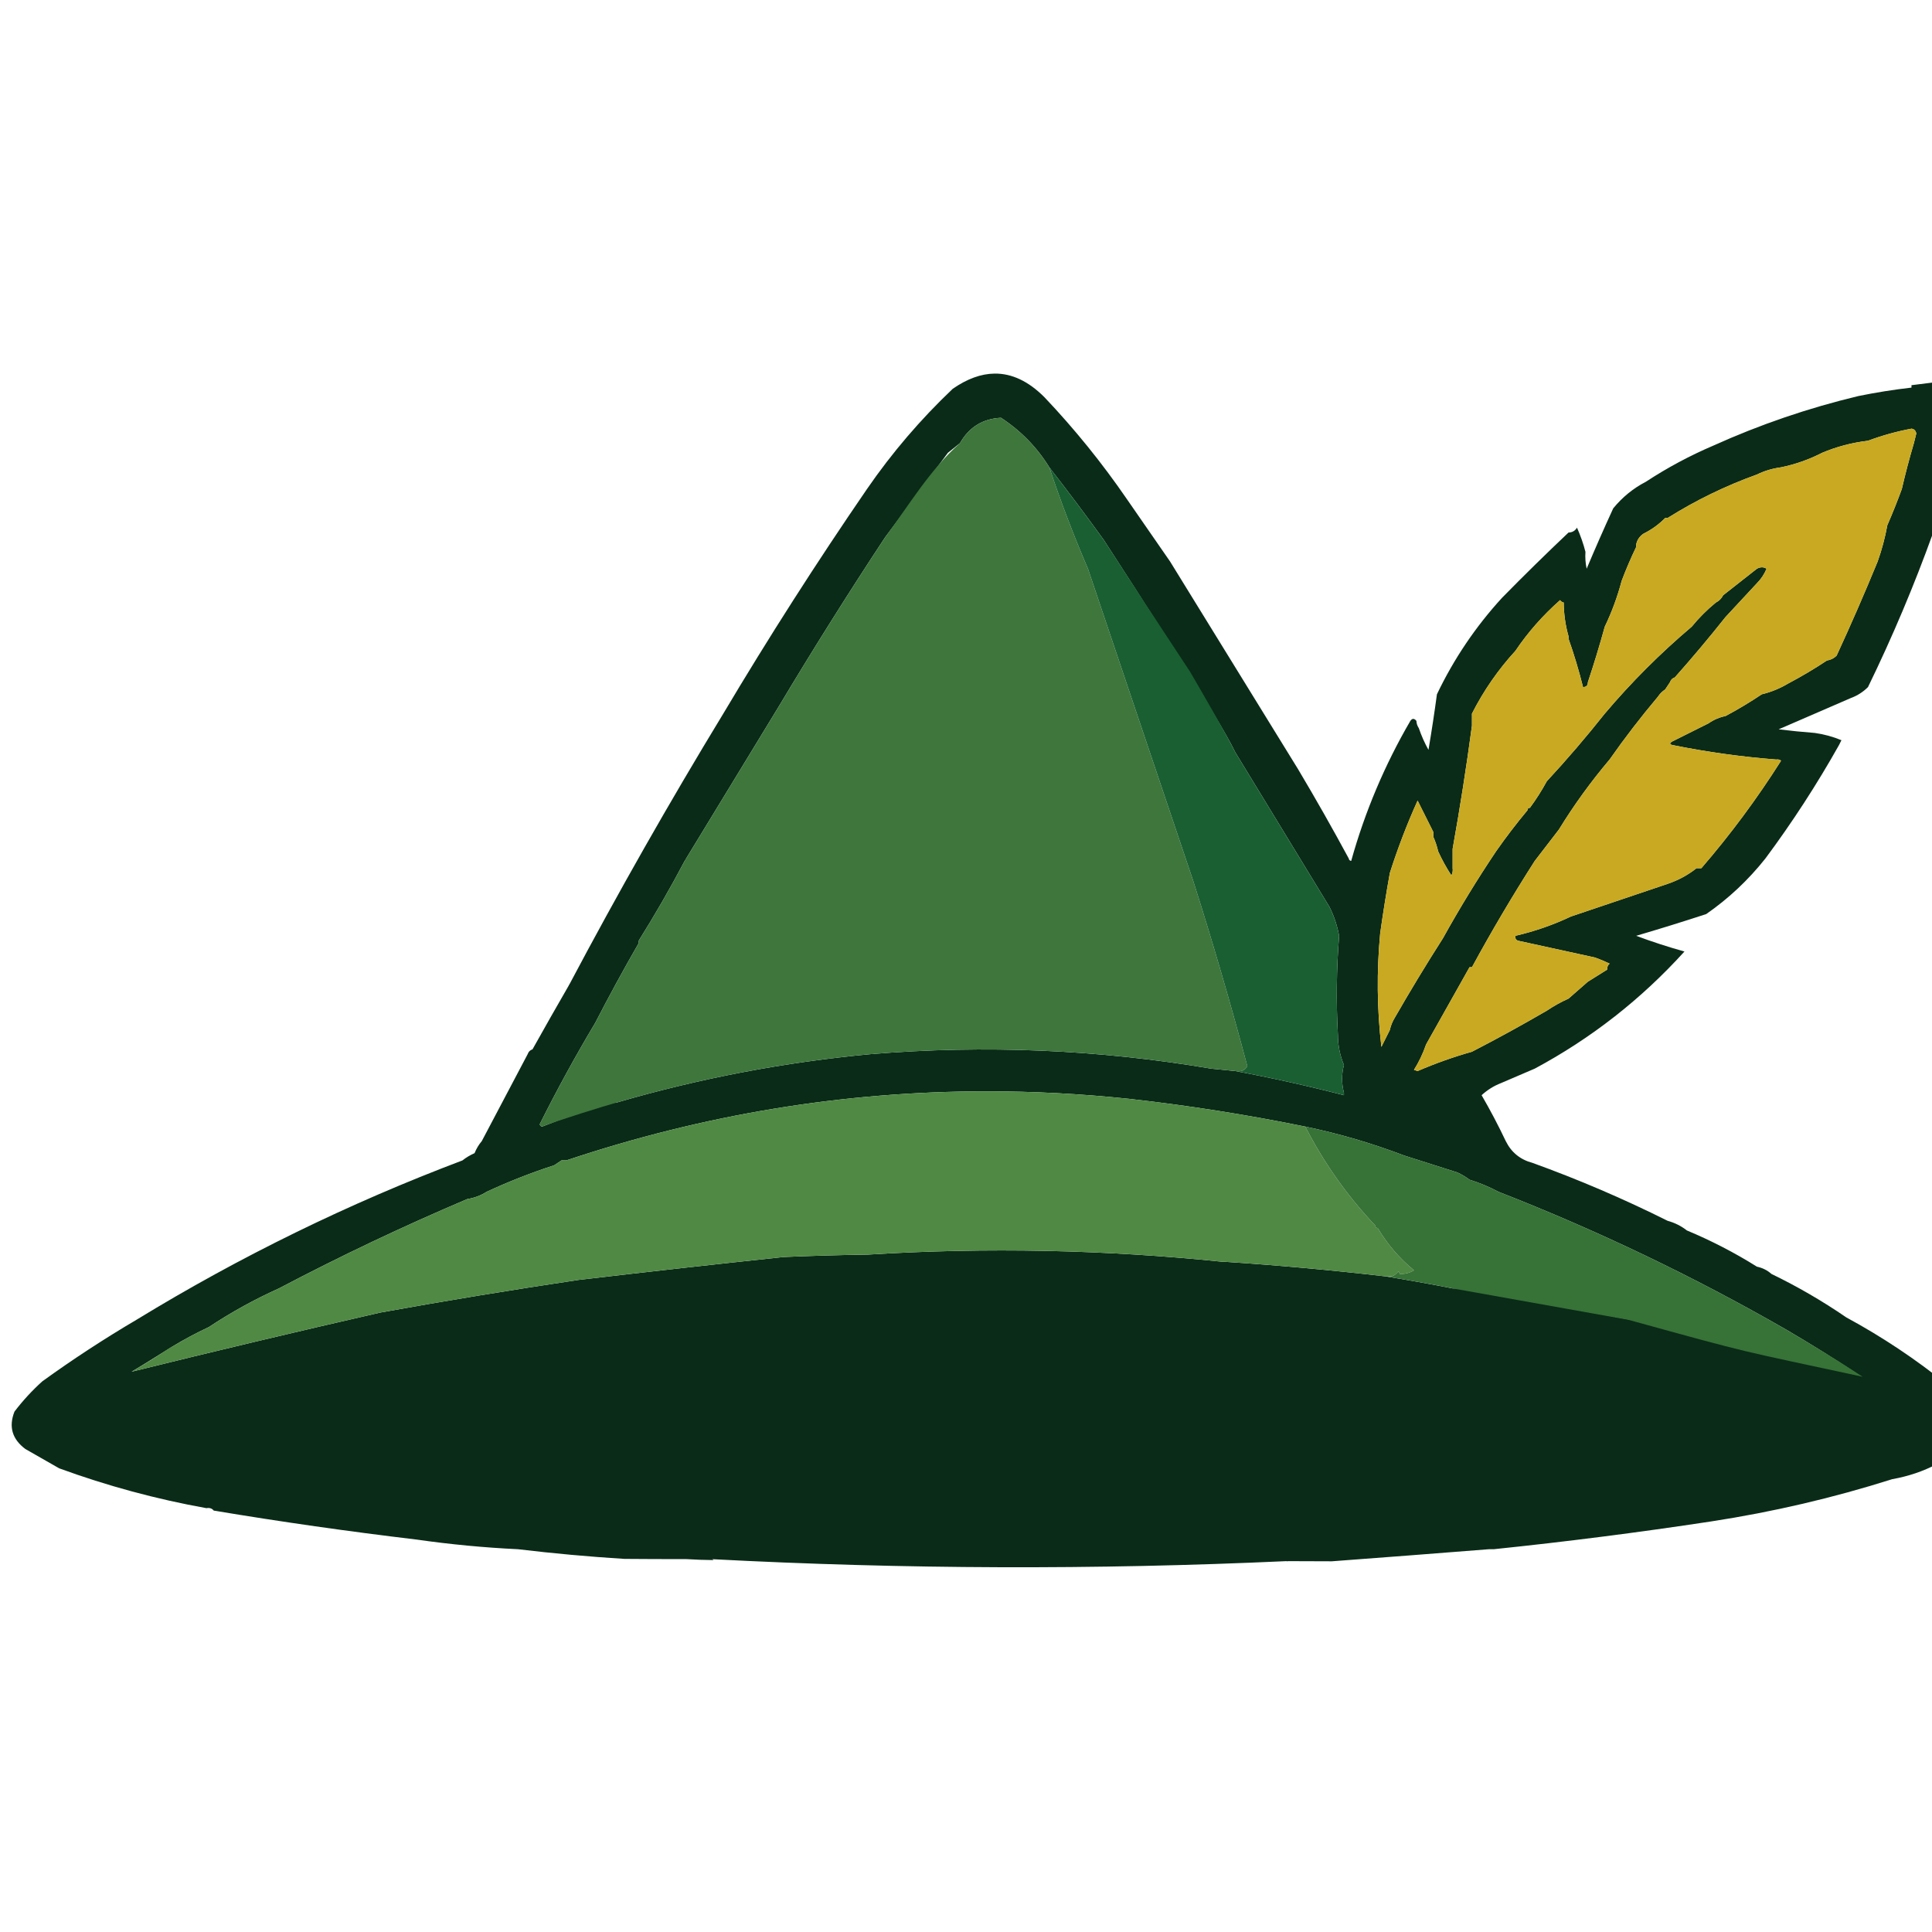
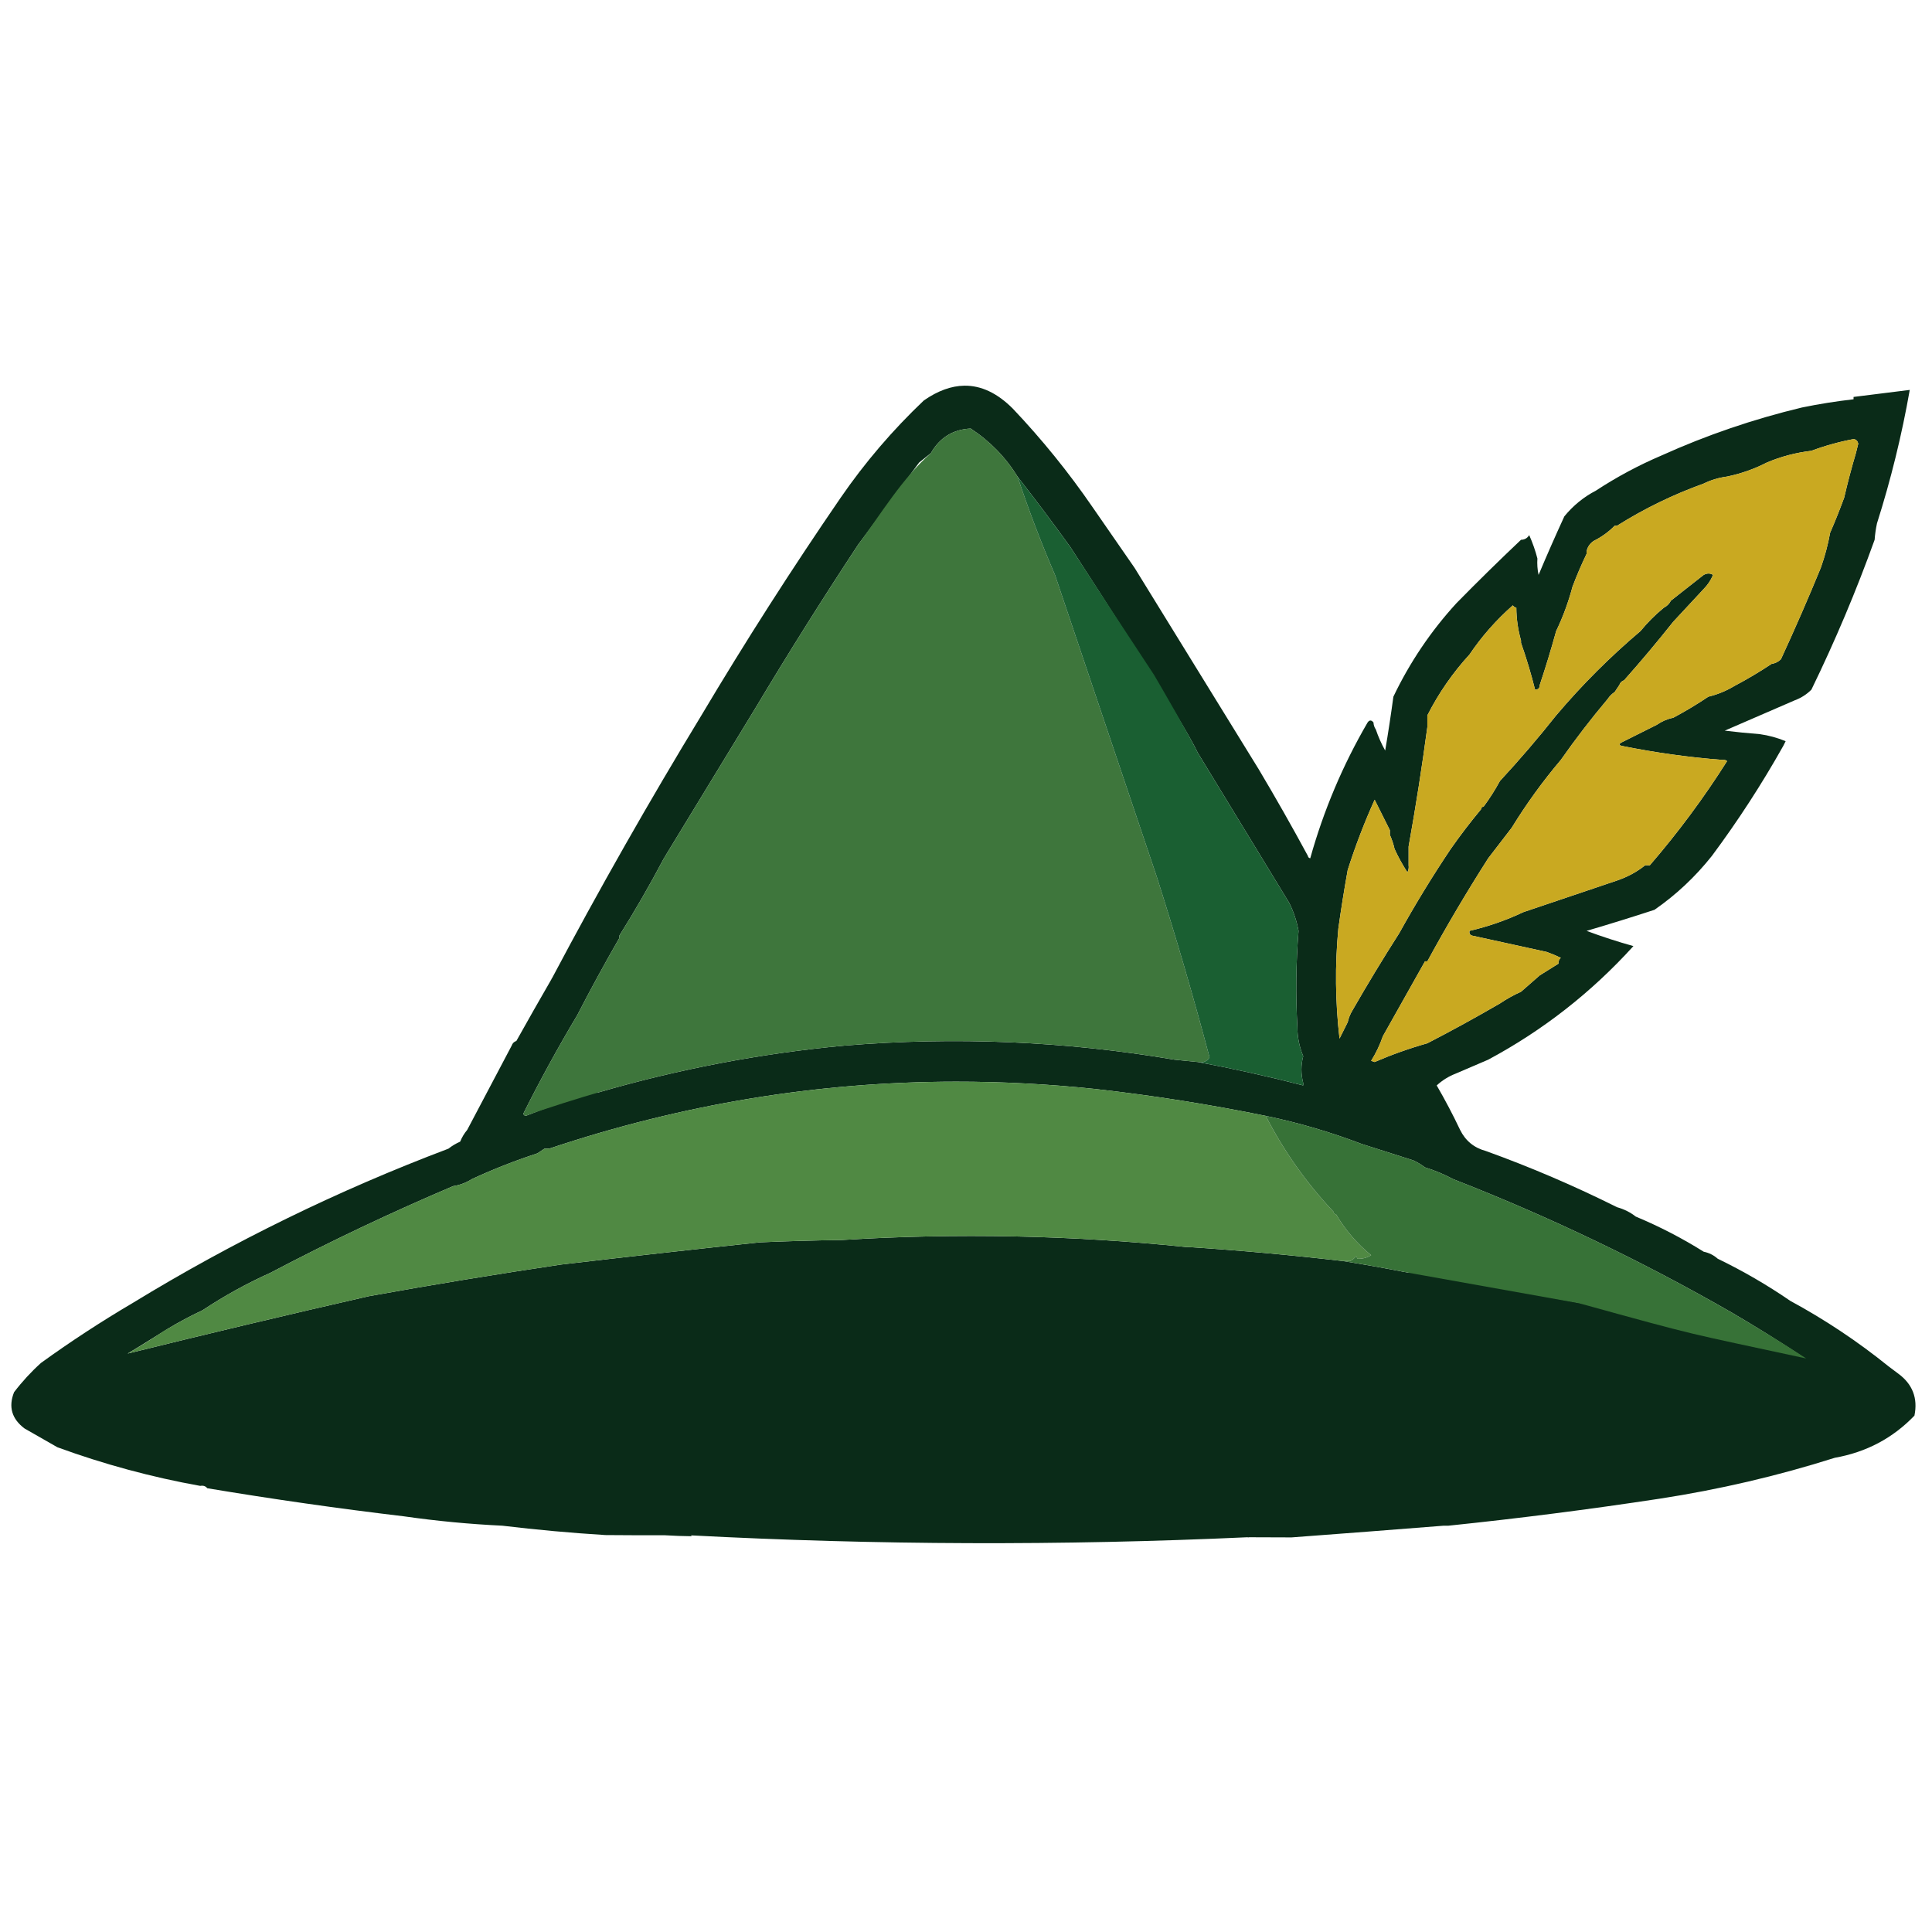
- <svg xmlns="http://www.w3.org/2000/svg" width="1024" height="1024" viewBox="100 260 800 510" style="shape-rendering:geometricPrecision;text-rendering:geometricPrecision;image-rendering:optimizeQuality;fill-rule:evenodd;clip-rule:evenodd">
+ <svg xmlns="http://www.w3.org/2000/svg" width="1024" height="1024" viewBox="100 265 825 505" style="shape-rendering:geometricPrecision;text-rendering:geometricPrecision;image-rendering:optimizeQuality;fill-rule:evenodd;clip-rule:evenodd">
  <path d="M511.814 269.697q-8.388.104-17.314 6.303-19.998 18.985-35.5 41.5a1705 1705 0 0 0-59.5 93 2178 2178 0 0 0-63.748 112.164q-.125.17-.252.336l.006.094v.002A2176 2176 0 0 0 320.5 549.5q-1.5.5-2 2l-19 36q-1.838 2.156-3 5-2.79 1.238-5 3-70.725 26.723-135 66a497 497 0 0 0-39 25.5 91.7 91.7 0 0 0-11.5 12.5q-3.708 9.368 4.5 15.5l14 8a365 365 0 0 0 61 16.5q1.936-.356 3 1a1807 1807 0 0 0 84 12 445 445 0 0 0 42 4 770 770 0 0 0 44 4q12.74.11 25.483.088A227 227 0 0 0 395.5 761a3.7 3.7 0 0 1-.574-.375 2416 2416 0 0 0 237.728.81c.117.018.229.049.346.065.13-.012.267-.046.399-.063h.004a2415 2415 0 0 0 18.097.063q32.505-2.423 65-5h2a1900 1900 0 0 0 90-11.5q38.376-5.883 75-17.5 20.14-3.564 34-18 2.279-11.229-7-18l-4-3a275 275 0 0 0-42-28 237 237 0 0 0-31-18q-2.521-2.262-6-3-13.734-8.62-29-15-3.522-2.76-8-4a521 521 0 0 0-56-24q-7.553-2.022-11-9a258 258 0 0 0-10-19q3.588-3.287 8-5l14-6q35.09-18.822 62-48.5a246 246 0 0 1-20-6.5 986 986 0 0 0 29-9q13.88-9.627 24.5-23a440 440 0 0 0 30.5-47q.457-.975 1-2a45 45 0 0 0-11-3 341 341 0 0 1-15-1.5l30-13a19.35 19.35 0 0 0 7-4.5 644 644 0 0 0 27-64 52 52 0 0 1 1-7 439 439 0 0 0 14-57q-12.015 1.506-24 3v1a252 252 0 0 0-22 3.5q-31.113 7.453-60 20.5a179 179 0 0 0-28 15q-7.809 4.045-13.5 11a816 816 0 0 0-11 25 25 25 0 0 1-.5-7q-1.27-4.974-3.5-10-1.223 1.985-3.5 2a1041 1041 0 0 0-27.5 27 162.6 162.6 0 0 0-27 40 676 676 0 0 1-3.5 23 54 54 0 0 1-4-9 5.73 5.73 0 0 1-1-3q-1.344-1.647-2.5 0a246.6 246.6 0 0 0-24.5 58q-.91-.186-1-1a1016 1016 0 0 0-21-37q-26.49-42.992-53-86-8.979-12.944-18-26a344.6 344.6 0 0 0-34-42q-9.9-9.938-20.685-9.803zM514.5 288q12.317 8.065 20 20.5a1065 1065 0 0 1 22.5 30c10.994 16.893 47.741 73.65 54.5 88l39 64a44.6 44.6 0 0 1 4 12 302 302 0 0 0-.5 41q.025 6.59 2.5 12.5-1.526 5.66 0 11.5v1a686 686 0 0 0-45-10l-10-1q-69.909-11.859-141-6a562 562 0 0 0-105 20 20.7 20.7 0 0 0-5 1c-8.8 2.6-17.476 5.604-26 9q-.91-.186-1-1a637 637 0 0 1 23-42 793 793 0 0 1 18-33v-1a514 514 0 0 0 19-33 5 5 0 0 0 .691-1.133v-.002l.002-.002L422.5 407.5a1872 1872 0 0 1 44-70l26-35 5-4q5.69-9.963 17-10.5m377 4.5q1.63.18 2 2a344 344 0 0 0-1 4 325 325 0 0 0-5 19 271 271 0 0 1-6 15 95.5 95.5 0 0 1-4 15 980 980 0 0 1-17 39q-1.657 1.65-4 2a186 186 0 0 1-16 9.5 39.2 39.2 0 0 1-11 4.5 169 169 0 0 1-15 9 18.7 18.7 0 0 0-7 3 941 941 0 0 1-10 5l-5 2.5q-1.857 1.035 0 1.5a356 356 0 0 0 43 6 2.43 2.43 0 0 1 2 .5 374 374 0 0 1-33 44.5h-2q-5.257 4.205-12 6.5-20.012 6.75-40 13.5-10.916 5.185-23 8-.258 1.488 1 2l32 7a69 69 0 0 1 6 2.5q-1.128 1.005-1 2.5a1105 1105 0 0 0-8 5l-8 7a59.6 59.6 0 0 0-9 5 695 695 0 0 1-31 17 181 181 0 0 0-22.5 8l-1.5-.5a50.5 50.5 0 0 0 5-10.5l18-32h1a724 724 0 0 1 26-44l10-13a235.4 235.4 0 0 1 21-29 370 370 0 0 1 20-26 10.2 10.2 0 0 1 3-3l2-3q.5-1.5 2-2a589 589 0 0 0 21-25l13-14q2.55-2.565 4-6-.9-.594-1.9-.594t-2.1.594a3528 3528 0 0 1-14 11 6.55 6.55 0 0 1-3 3q-5.5 4.5-10 10a306 306 0 0 0-36 36 477 477 0 0 1-24 28 94 94 0 0 1-7 11q-1 0-1 1a253 253 0 0 0-13 17 497 497 0 0 0-22 36 809 809 0 0 0-20 33 16.3 16.3 0 0 0-2 5l-3.5 7a224 224 0 0 1-.5-47 665 665 0 0 1 4-25 277 277 0 0 1 11.5-30l6.5 13v2a31.7 31.7 0 0 1 2 6 74.5 74.5 0 0 0 5.5 10 4.93 4.93 0 0 0 .5-3v-8a1165 1165 0 0 0 8-51v-5a116 116 0 0 1 18-26q7.787-11.553 18.5-21 .575.834 1.5 1a52.5 52.5 0 0 0 2 14v1a219 219 0 0 1 6 20q2 0 2-2a451 451 0 0 0 7-23q4.35-9.04 7-19a173 173 0 0 1 6-14v-1q.54-2.805 3-4.5 5.13-2.548 9-6.5h1a190 190 0 0 1 37-18q4.624-2.287 10-3a66.6 66.6 0 0 0 17-6q8.988-3.807 19-5a108.6 108.6 0 0 1 18-5M508.158 566.893q29.49-.027 59.342 3.107a821 821 0 0 1 73 11.5 268.5 268.5 0 0 1 41 12l22 7a27.2 27.2 0 0 1 5 3 66.7 66.7 0 0 1 12 5 886 886 0 0 1 119 57 644 644 0 0 1 29 18c-27.026-4.34-53.298-13.223-79.777-19.145-.492-.786-40.681-7.61-82.223-15.855h-5a812 812 0 0 0-28-5 1323 1323 0 0 0-66-6h-1a893 893 0 0 0-147-3q-17.51.25-35 1a7471 7471 0 0 0-85 9.5 2709 2709 0 0 0-82 13.5 5763 5763 0 0 0-103 24.5c5.505-3.232 16.506-10.246 17-10.5a162 162 0 0 1 15-8 203.5 203.5 0 0 1 29-16 1041 1041 0 0 1 78-37 20.5 20.5 0 0 0 8-3 252 252 0 0 1 28-11l3-2h2q85.192-28.527 173.658-28.607" style="opacity:1;fill:#0a2b18;fill-opacity:1" />
  <path d="M514.5 288q-11.31.537-17 10.5c-12.357 10.889-21.181 25.763-31 39a1872 1872 0 0 0-44 70l-39 64a514 514 0 0 1-19 33v1a793 793 0 0 0-18 33 637 637 0 0 0-23 42q.09.814 1 1c6.502-2.59 25.849-8.548 31-10a562 562 0 0 1 105-20q71.091-5.859 141 6l10 1q3.422.634 5-2a1637 1637 0 0 0-22.5-77l-43.5-129a527 527 0 0 1-16-42q-7.683-12.435-20-20.5" style="opacity:1;fill:#3e763c;fill-opacity:1" />
  <path d="M891.5 292.5a108.6 108.6 0 0 0-18 5q-10.012 1.193-19 5a66.6 66.6 0 0 1-17 6q-5.376.713-10 3a190 190 0 0 0-37 18h-1q-3.87 3.952-9 6.5-2.46 1.695-3 4.5v1a173 173 0 0 0-6 14q-2.65 9.96-7 19a451 451 0 0 1-7 23q0 2-2 2a219 219 0 0 0-6-20v-1a52.5 52.5 0 0 1-2-14q-.925-.166-1.5-1-10.713 9.447-18.5 21a115.9 115.9 0 0 0-18 26v5q-3.468 25.8-8 51v8a4.93 4.93 0 0 1-.5 3 74.5 74.5 0 0 1-5.5-10 31.7 31.7 0 0 0-2-6v-2l-6.5-13a277 277 0 0 0-11.5 30 665 665 0 0 0-4 25 224 224 0 0 0 .5 47l3.5-7a16.3 16.3 0 0 1 2-5 809 809 0 0 1 20-33 497 497 0 0 1 22-36 253 253 0 0 1 13-17q0-1 1-1a94 94 0 0 0 7-11 477 477 0 0 0 24-28 306 306 0 0 1 36-36q4.5-5.5 10-10a6.55 6.55 0 0 0 3-3 3421 3421 0 0 0 14-11q2.2-1.188 4 0-1.45 3.435-4 6l-13 14a589 589 0 0 1-21 25q-1.5.5-2 2l-2 3a10.2 10.2 0 0 0-3 3 370 370 0 0 0-20 26 235.4 235.4 0 0 0-21 29l-10 13a724 724 0 0 0-26 44h-1a54991 54991 0 0 1-18 32 50.5 50.5 0 0 1-5 10.5l1.5.5a181 181 0 0 1 22.5-8 695 695 0 0 0 31-17 59.6 59.6 0 0 1 9-5l8-7q4.025-2.54 8-5-.128-1.495 1-2.5a69 69 0 0 0-6-2.5l-32-7q-1.258-.512-1-2 12.084-2.815 23-8 19.988-6.75 40-13.5 6.743-2.295 12-6.5h2a374 374 0 0 0 33-44.5 2.43 2.43 0 0 0-2-.5 356 356 0 0 1-43-6q-1.857-.465 0-1.5l5-2.5a941 941 0 0 0 10-5 18.7 18.7 0 0 1 7-3 169 169 0 0 0 15-9 39.2 39.2 0 0 0 11-4.5 186 186 0 0 0 16-9.5q2.343-.35 4-2a980 980 0 0 0 17-39 95.5 95.5 0 0 0 4-15 271 271 0 0 0 6-15 325 325 0 0 1 5-19 344 344 0 0 1 1-4q-.37-1.82-2-2m-131 224a15.5 15.5 0 0 0-1.45 1.879 15 15 0 0 1 1.45-1.879" style="opacity:1;fill:#c9a921;fill-opacity:1" />
  <path d="M534.5 308.5a527 527 0 0 0 16 42l43.5 129a1637 1637 0 0 1 22.5 77q-1.578 2.634-5 2a686 686 0 0 1 45 10v-1q-1.526-5.84 0-11.5-2.475-5.91-2.5-12.5a302 302 0 0 1 .5-41 44.6 44.6 0 0 0-4-12l-39-64c-2.734-5.804-15.486-27.872-18.749-33.396C577.617 370.124 572.22 361.94 557 338.5a1065 1065 0 0 0-22.5-30" style="opacity:1;fill:#1a5f32;fill-opacity:1" />
  <path d="M508.158 566.893q-88.465.079-173.658 28.607h-2l-3 2a252 252 0 0 0-28 11 20.5 20.5 0 0 1-8 3 1041 1041 0 0 0-78 37 203.5 203.5 0 0 0-29 16 162 162 0 0 0-15 8c-2.021.875-3.322 2.47-17 10.5a5763 5763 0 0 1 103-24.5 2709 2709 0 0 1 82-13.5 7471 7471 0 0 1 85-9.5q17.49-.75 35-1a893 893 0 0 1 147 3h1a1323 1323 0 0 1 66 6h3q1.438-.68 2.5-2 .598.342.5 1a10.1 10.1 0 0 0 6-1.5q-9.09-7.465-15-17.5-1 0-1-1a177.2 177.2 0 0 1-29-41 821 821 0 0 0-73-11.5q-29.853-3.135-59.342-3.107" style="opacity:1;fill:#508943;fill-opacity:1" />
  <path d="M640.5 581.5a177.2 177.2 0 0 0 29 41q0 1 1 1 5.91 10.035 15 17.5a10.1 10.1 0 0 1-6 1.5q.098-.658-.5-1-1.062 1.32-2.5 2h-3a812 812 0 0 1 28 5l72.775 13.005c53.176 14.683 43.793 12.073 97.004 23.583-9.506-6.255-21.955-13.845-31.779-19.588a886 886 0 0 0-119-57 66.7 66.7 0 0 0-12-5 27.2 27.2 0 0 0-5-3l-22-7a268.5 268.5 0 0 0-41-12m44 15.5" style="opacity:1;fill:#377237;fill-opacity:1" />
</svg>
